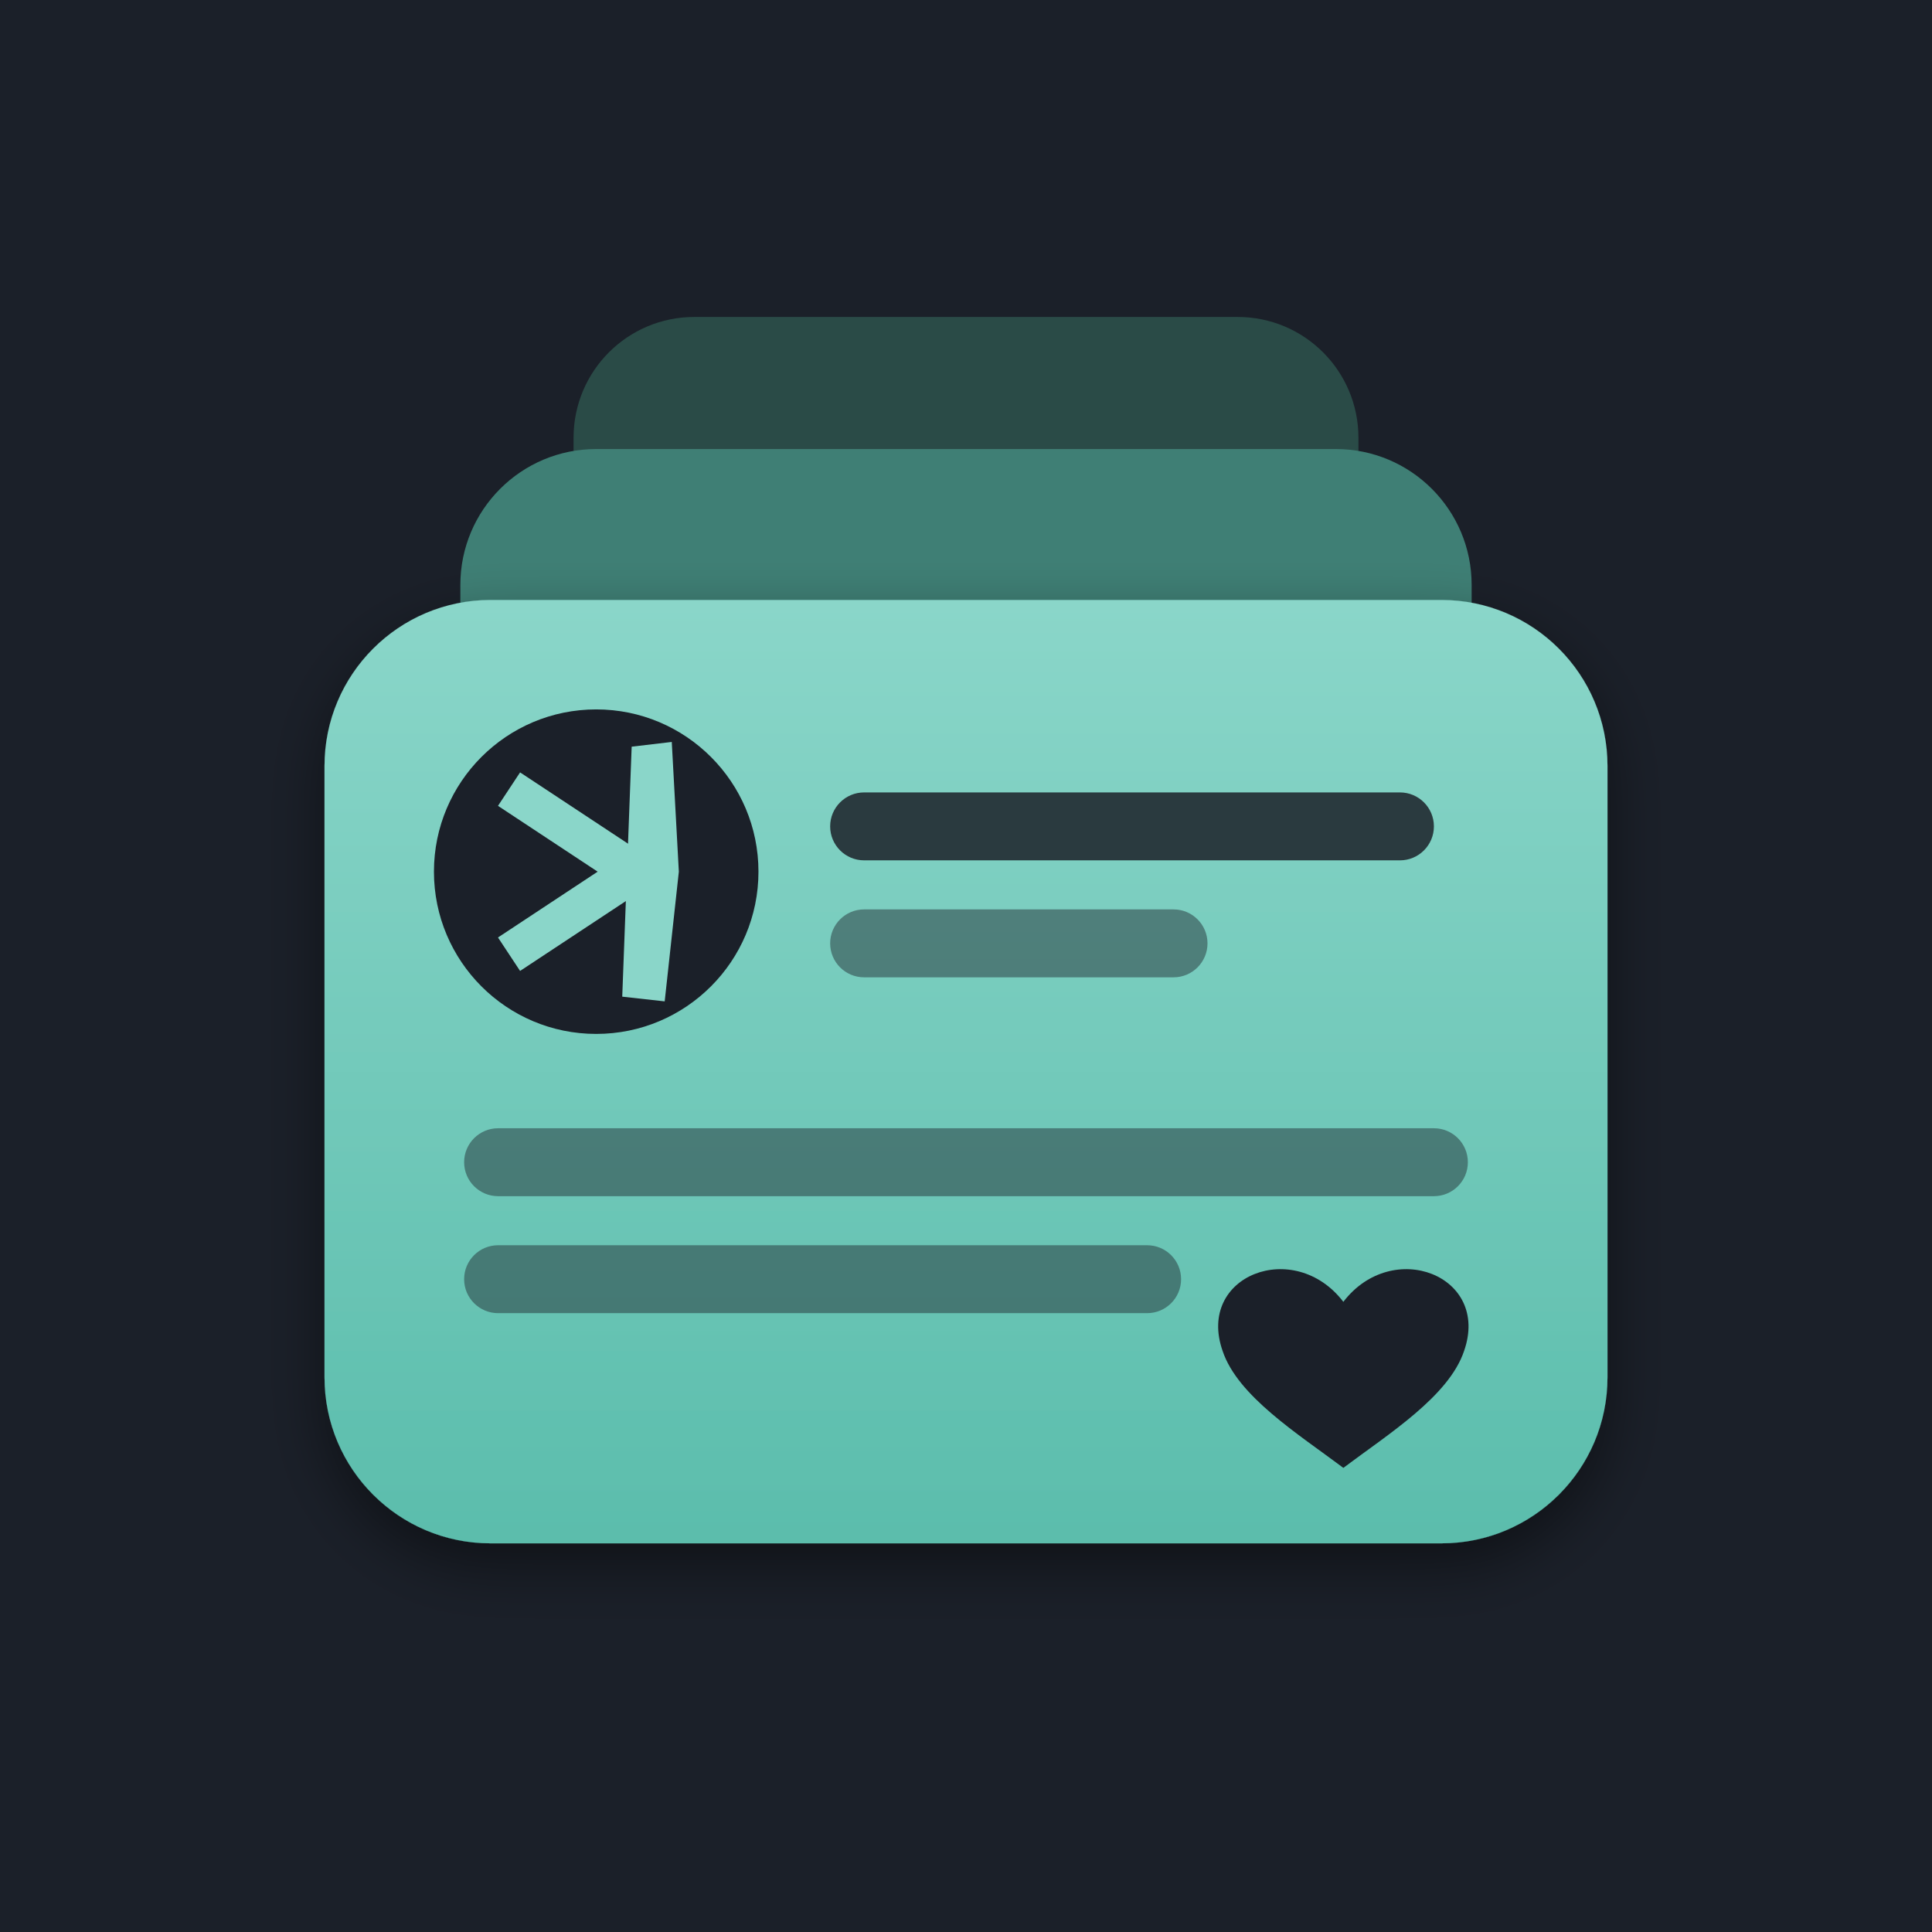
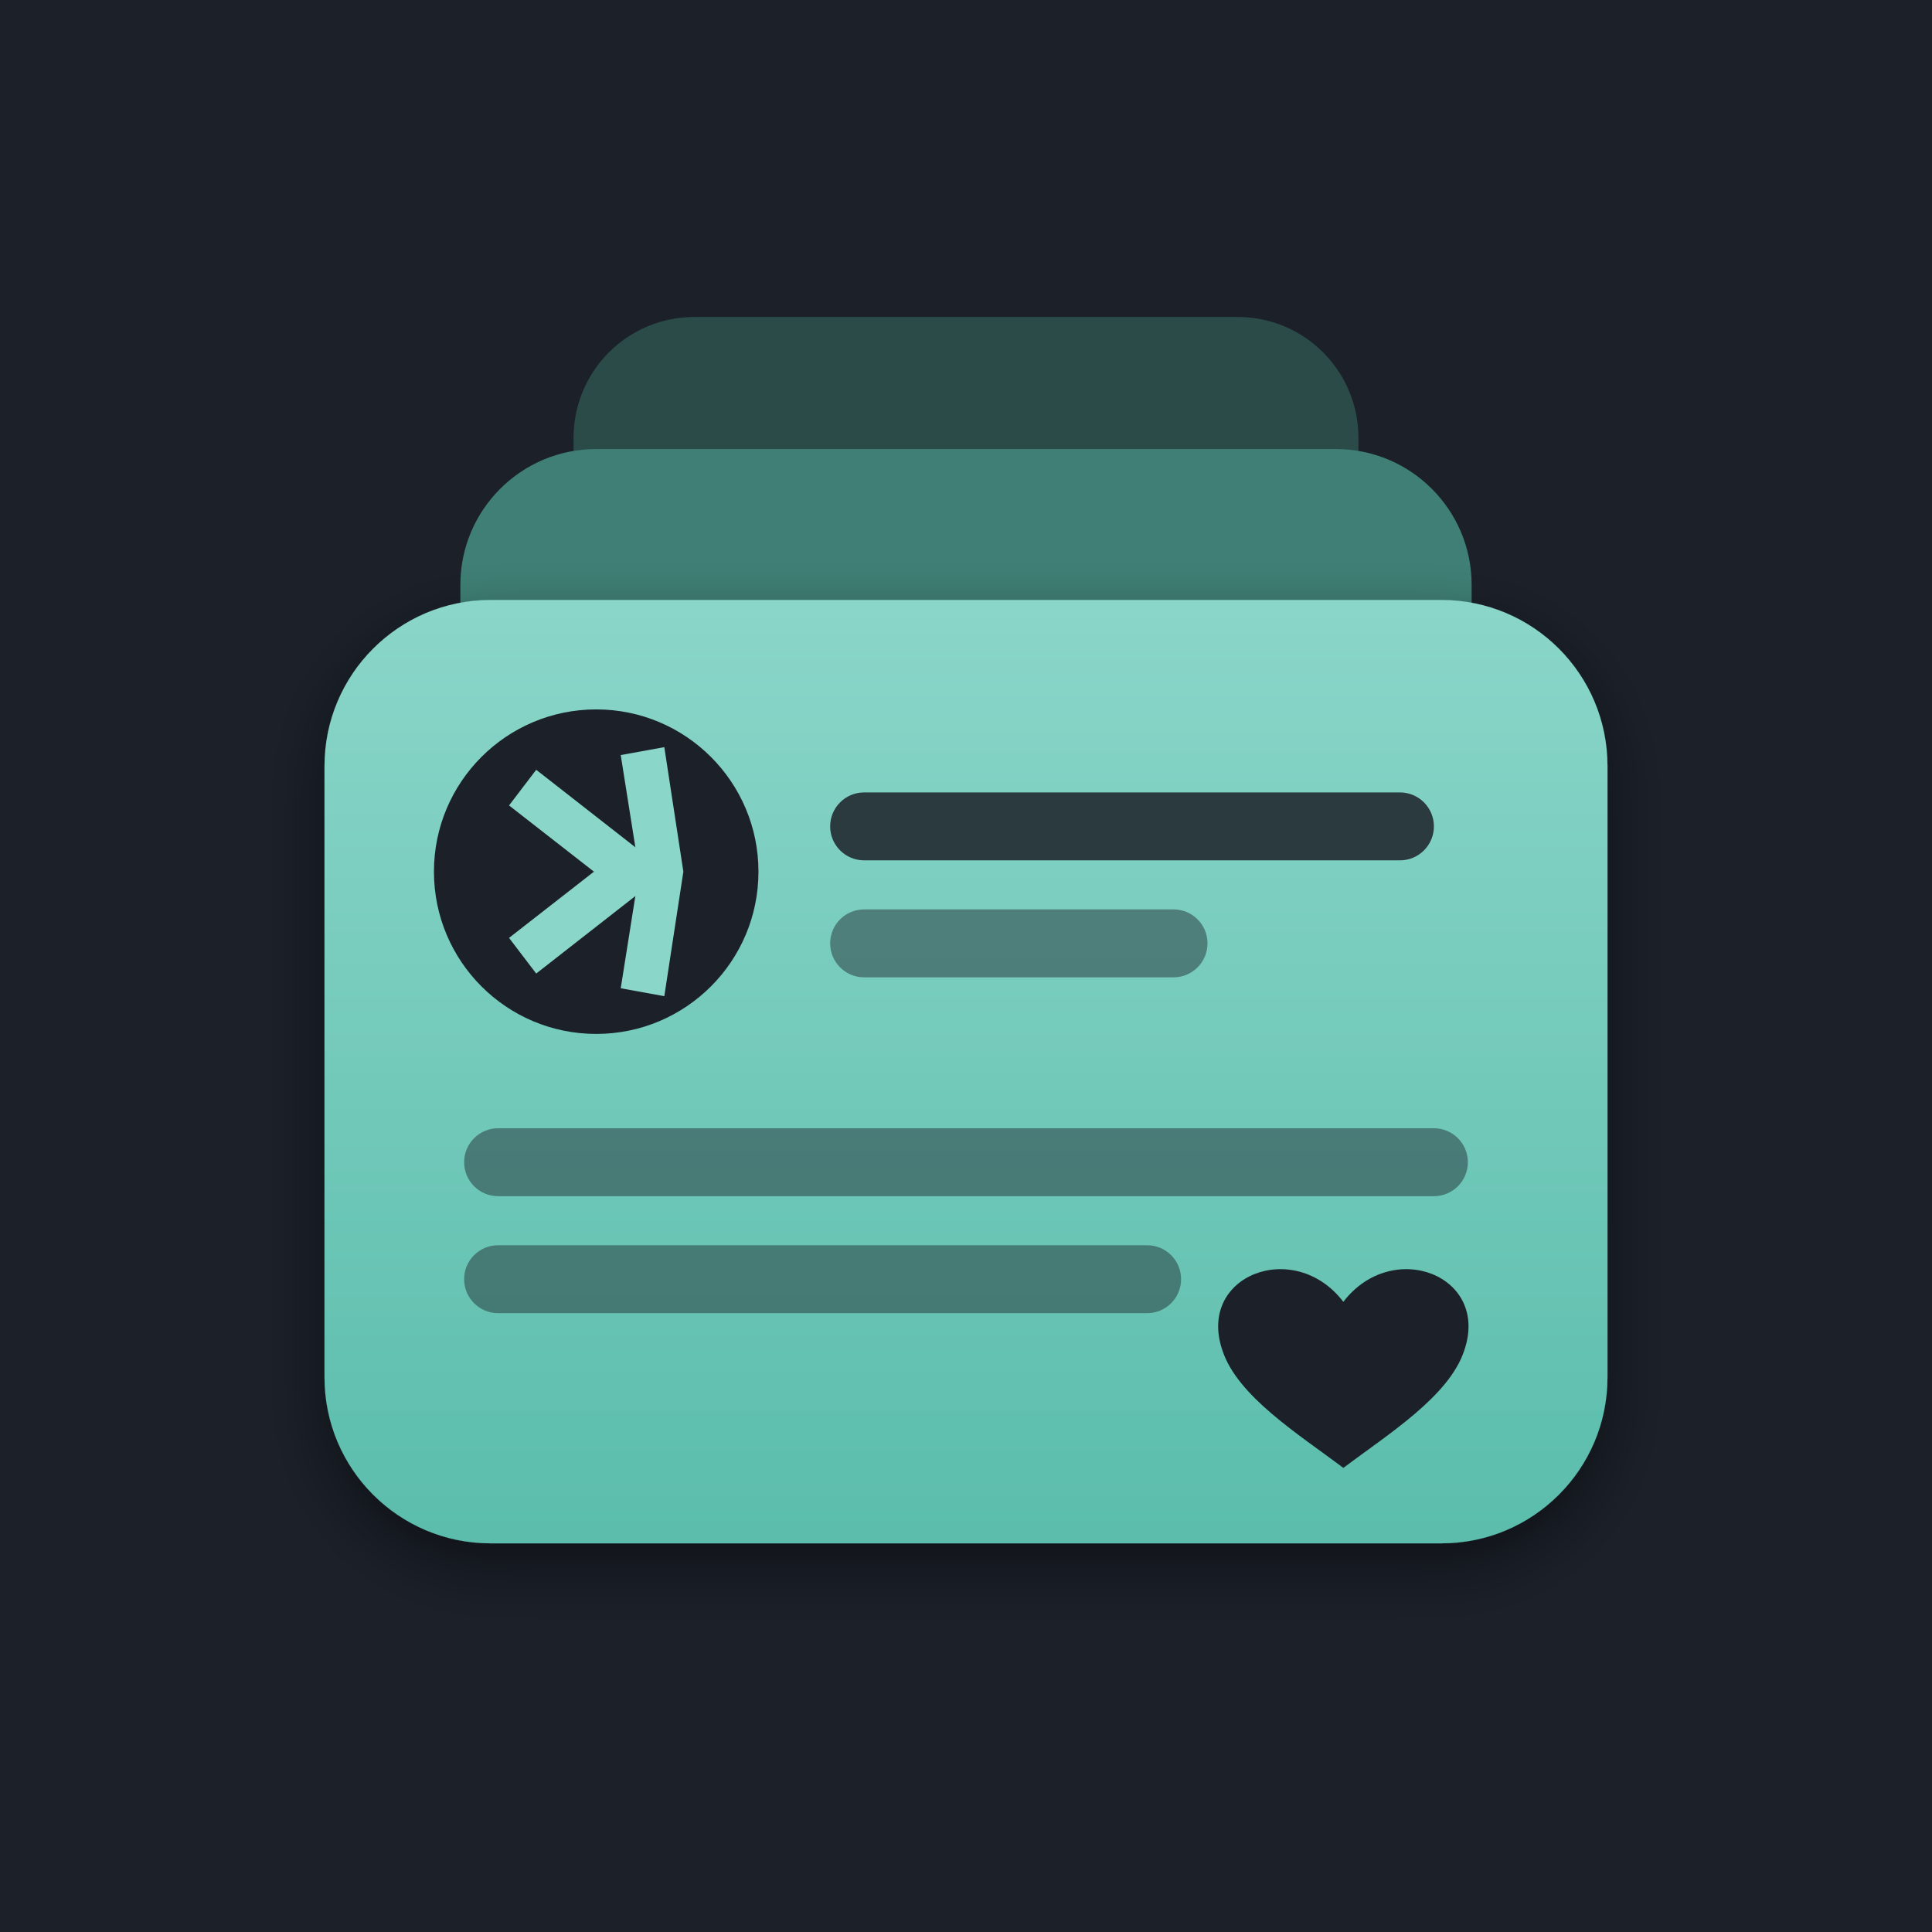
<svg xmlns="http://www.w3.org/2000/svg" width="1024" height="1024" viewBox="0 0 1024 1024">
  <defs>
    <linearGradient id="card" x1="0" y1="0" x2="0" y2="1">
      <stop offset="0" stop-color="#8AD6C9" />
      <stop offset="1" stop-color="#5BBDAC" />
    </linearGradient>
    <filter id="soft" x="-20%" y="-20%" width="140%" height="140%">
      <feDropShadow dx="0" dy="12" stdDeviation="16" flood-color="#000" flood-opacity="0.45" />
    </filter>
  </defs>
  <rect width="1024" height="1024" fill="#1B2029" />
  <rect x="304" y="168" width="416" height="220" rx="64" fill="#2A4B47" />
  <rect x="244" y="238" width="536" height="220" rx="72" fill="#3F7F75" />
  <g filter="url(#soft)">
    <rect x="172" y="318" width="680" height="500" rx="88" fill="url(#card)" />
  </g>
  <circle cx="316" cy="462" r="86" fill="#1B2029" />
-   <g transform="translate(259.8 399.5) scale(1.25)">
-     <polyline points="8,15 61,50 8,85" fill="none" stroke="#8AD6C9" stroke-width="17" stroke-miterlimit="4" />
-     <polygon points="60,-3 77,-5 80,50 74,105 56,103 58,50" fill="#8AD6C9" />
-   </g>
+   <polygon points="329.0,400.2 352.1,396.0 362.2,462.0 352.1,528.0 329.0,523.8 338.8,462.0" fill="#8AD6C9" />
+   <polygon points="284.2,408.0 353.3,462.0 284.2,516.0 269.8,497.1 314.8,462.0 269.8,426.9" fill="#8AD6C9" />
  <rect x="440" y="420" width="320" height="36" rx="18" fill="rgba(27,32,41,0.85)" />
  <rect x="440" y="482" width="200" height="36" rx="18" fill="rgba(27,32,41,0.45)" />
  <rect x="246" y="598" width="532" height="36" rx="18" fill="rgba(27,32,41,0.45)" />
  <rect x="246" y="660" width="380" height="36" rx="18" fill="rgba(27,32,41,0.45)" />
  <path d="M712 690 c-26 -34 -78 -14 -64 26 c8 24 40 44 64 62 c24 -18 56 -38 64 -62 c14 -40 -38 -60 -64 -26 Z" fill="#1B2029" />
</svg>
